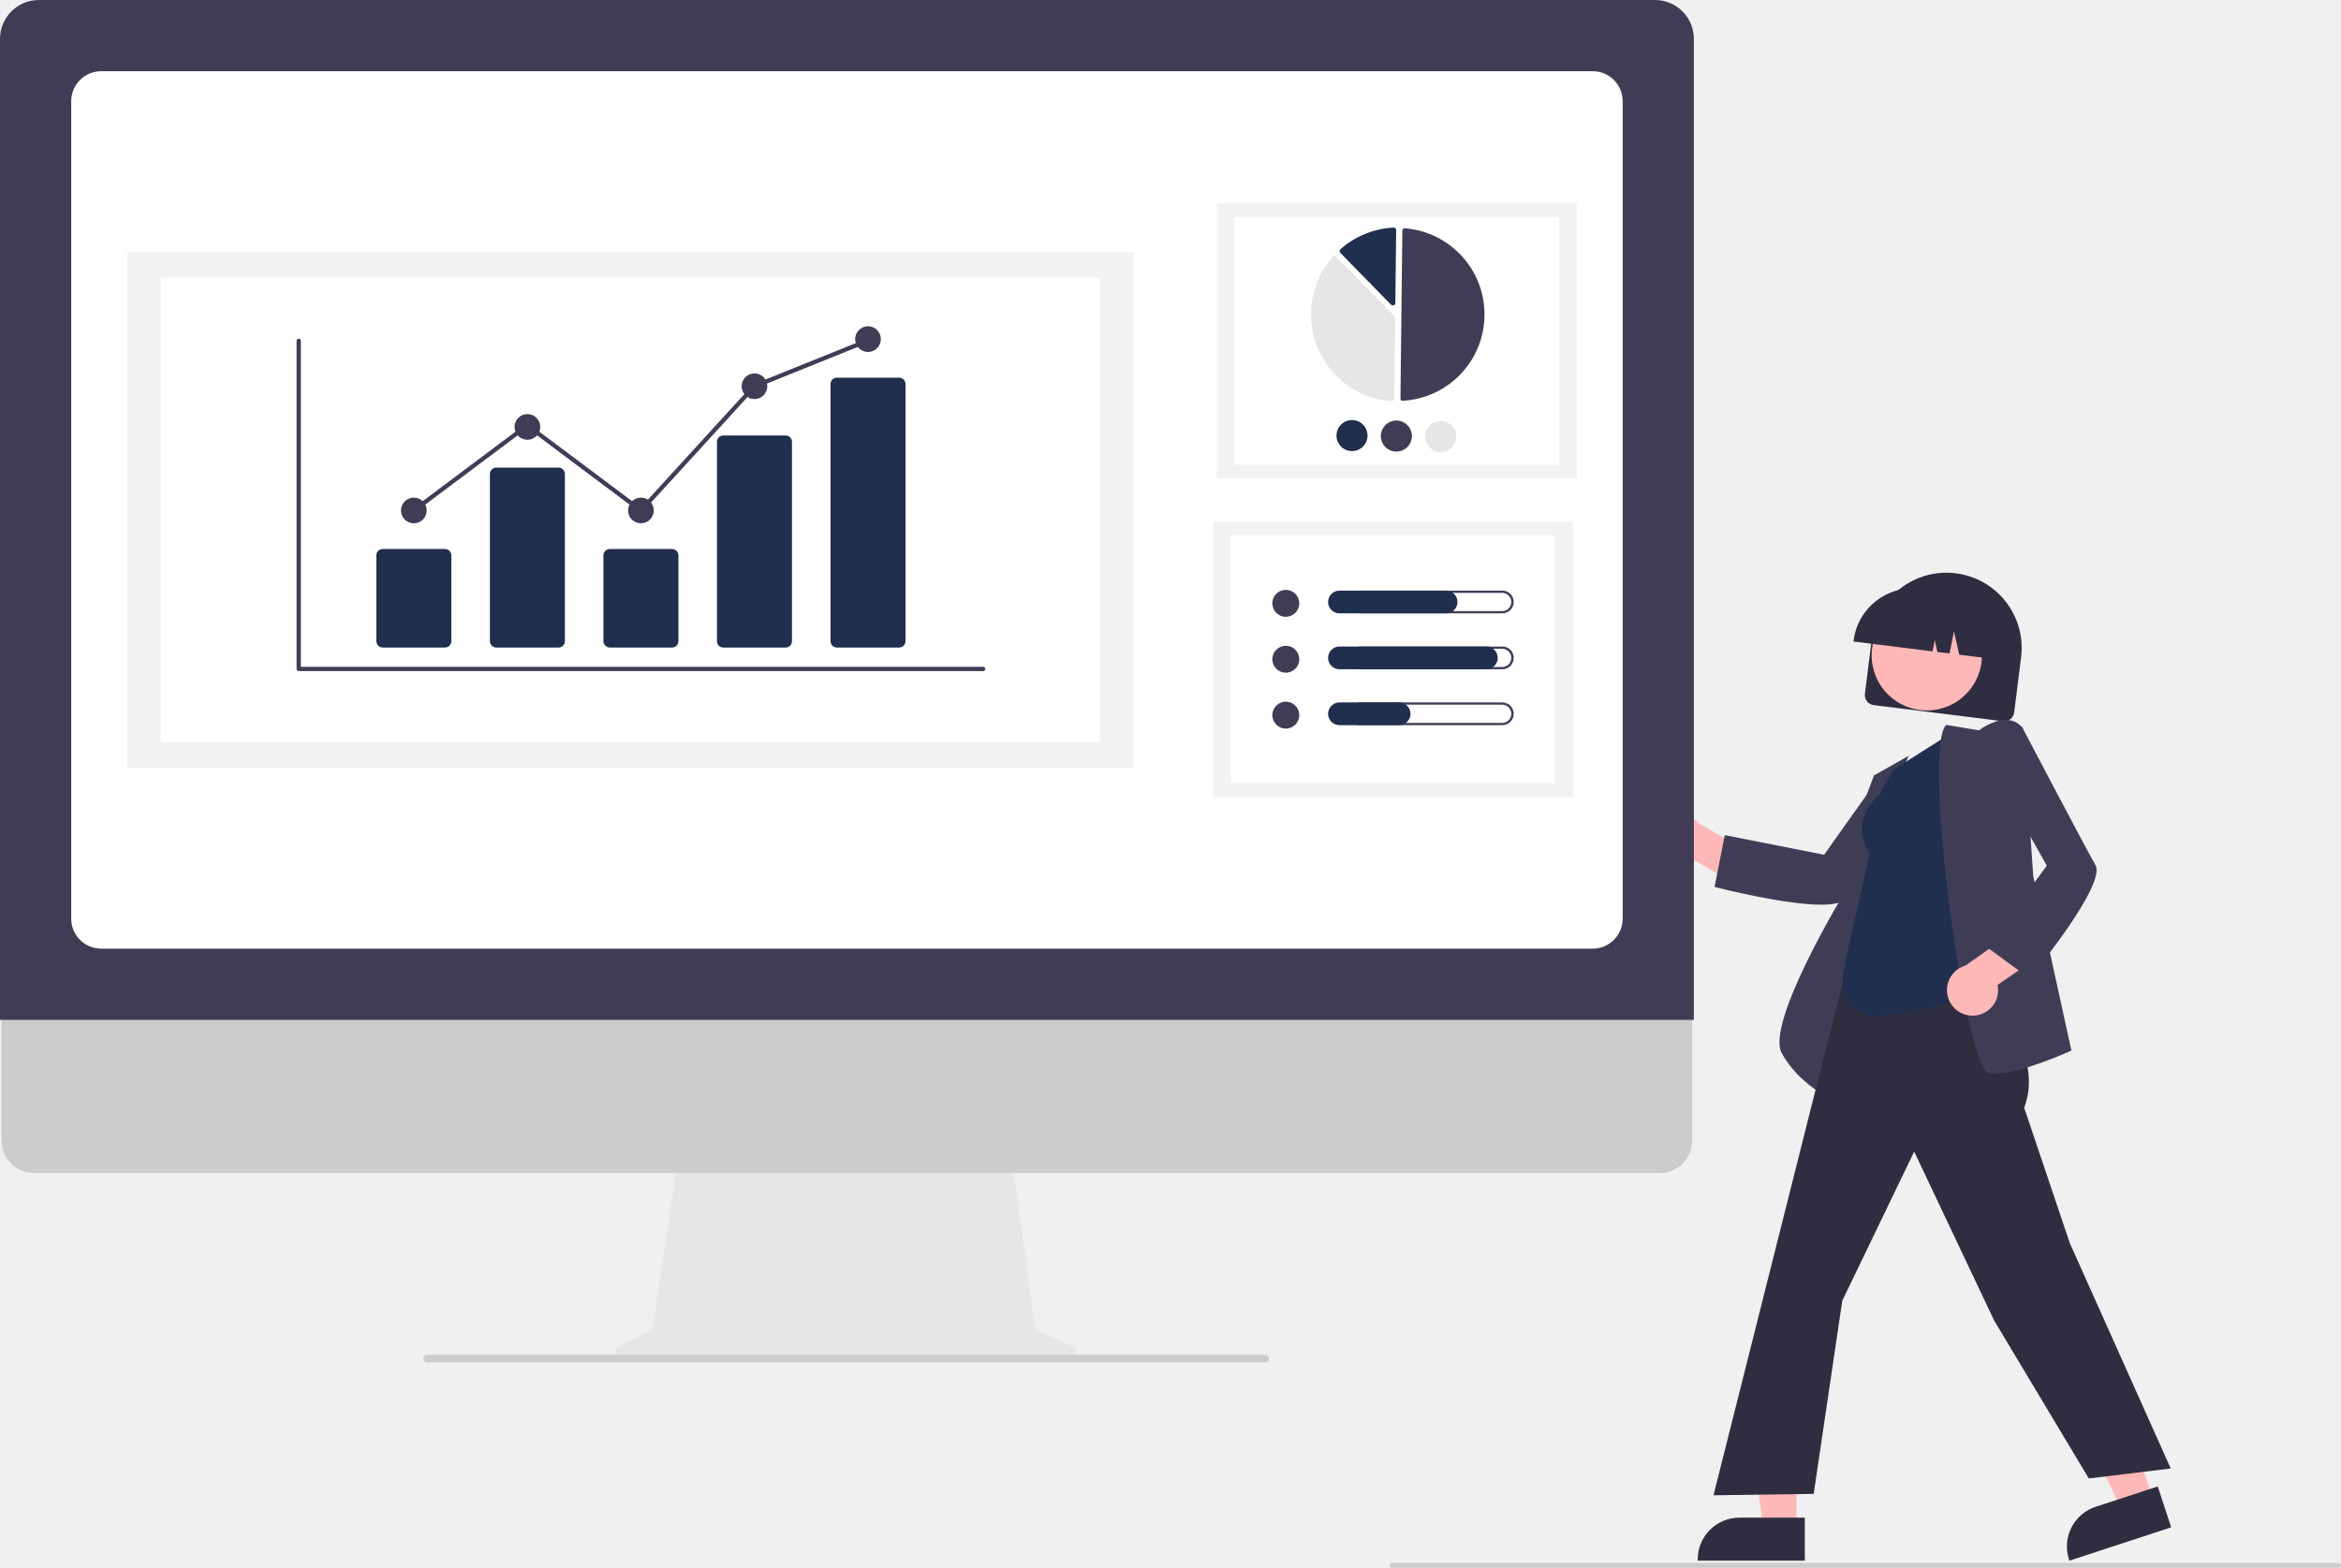
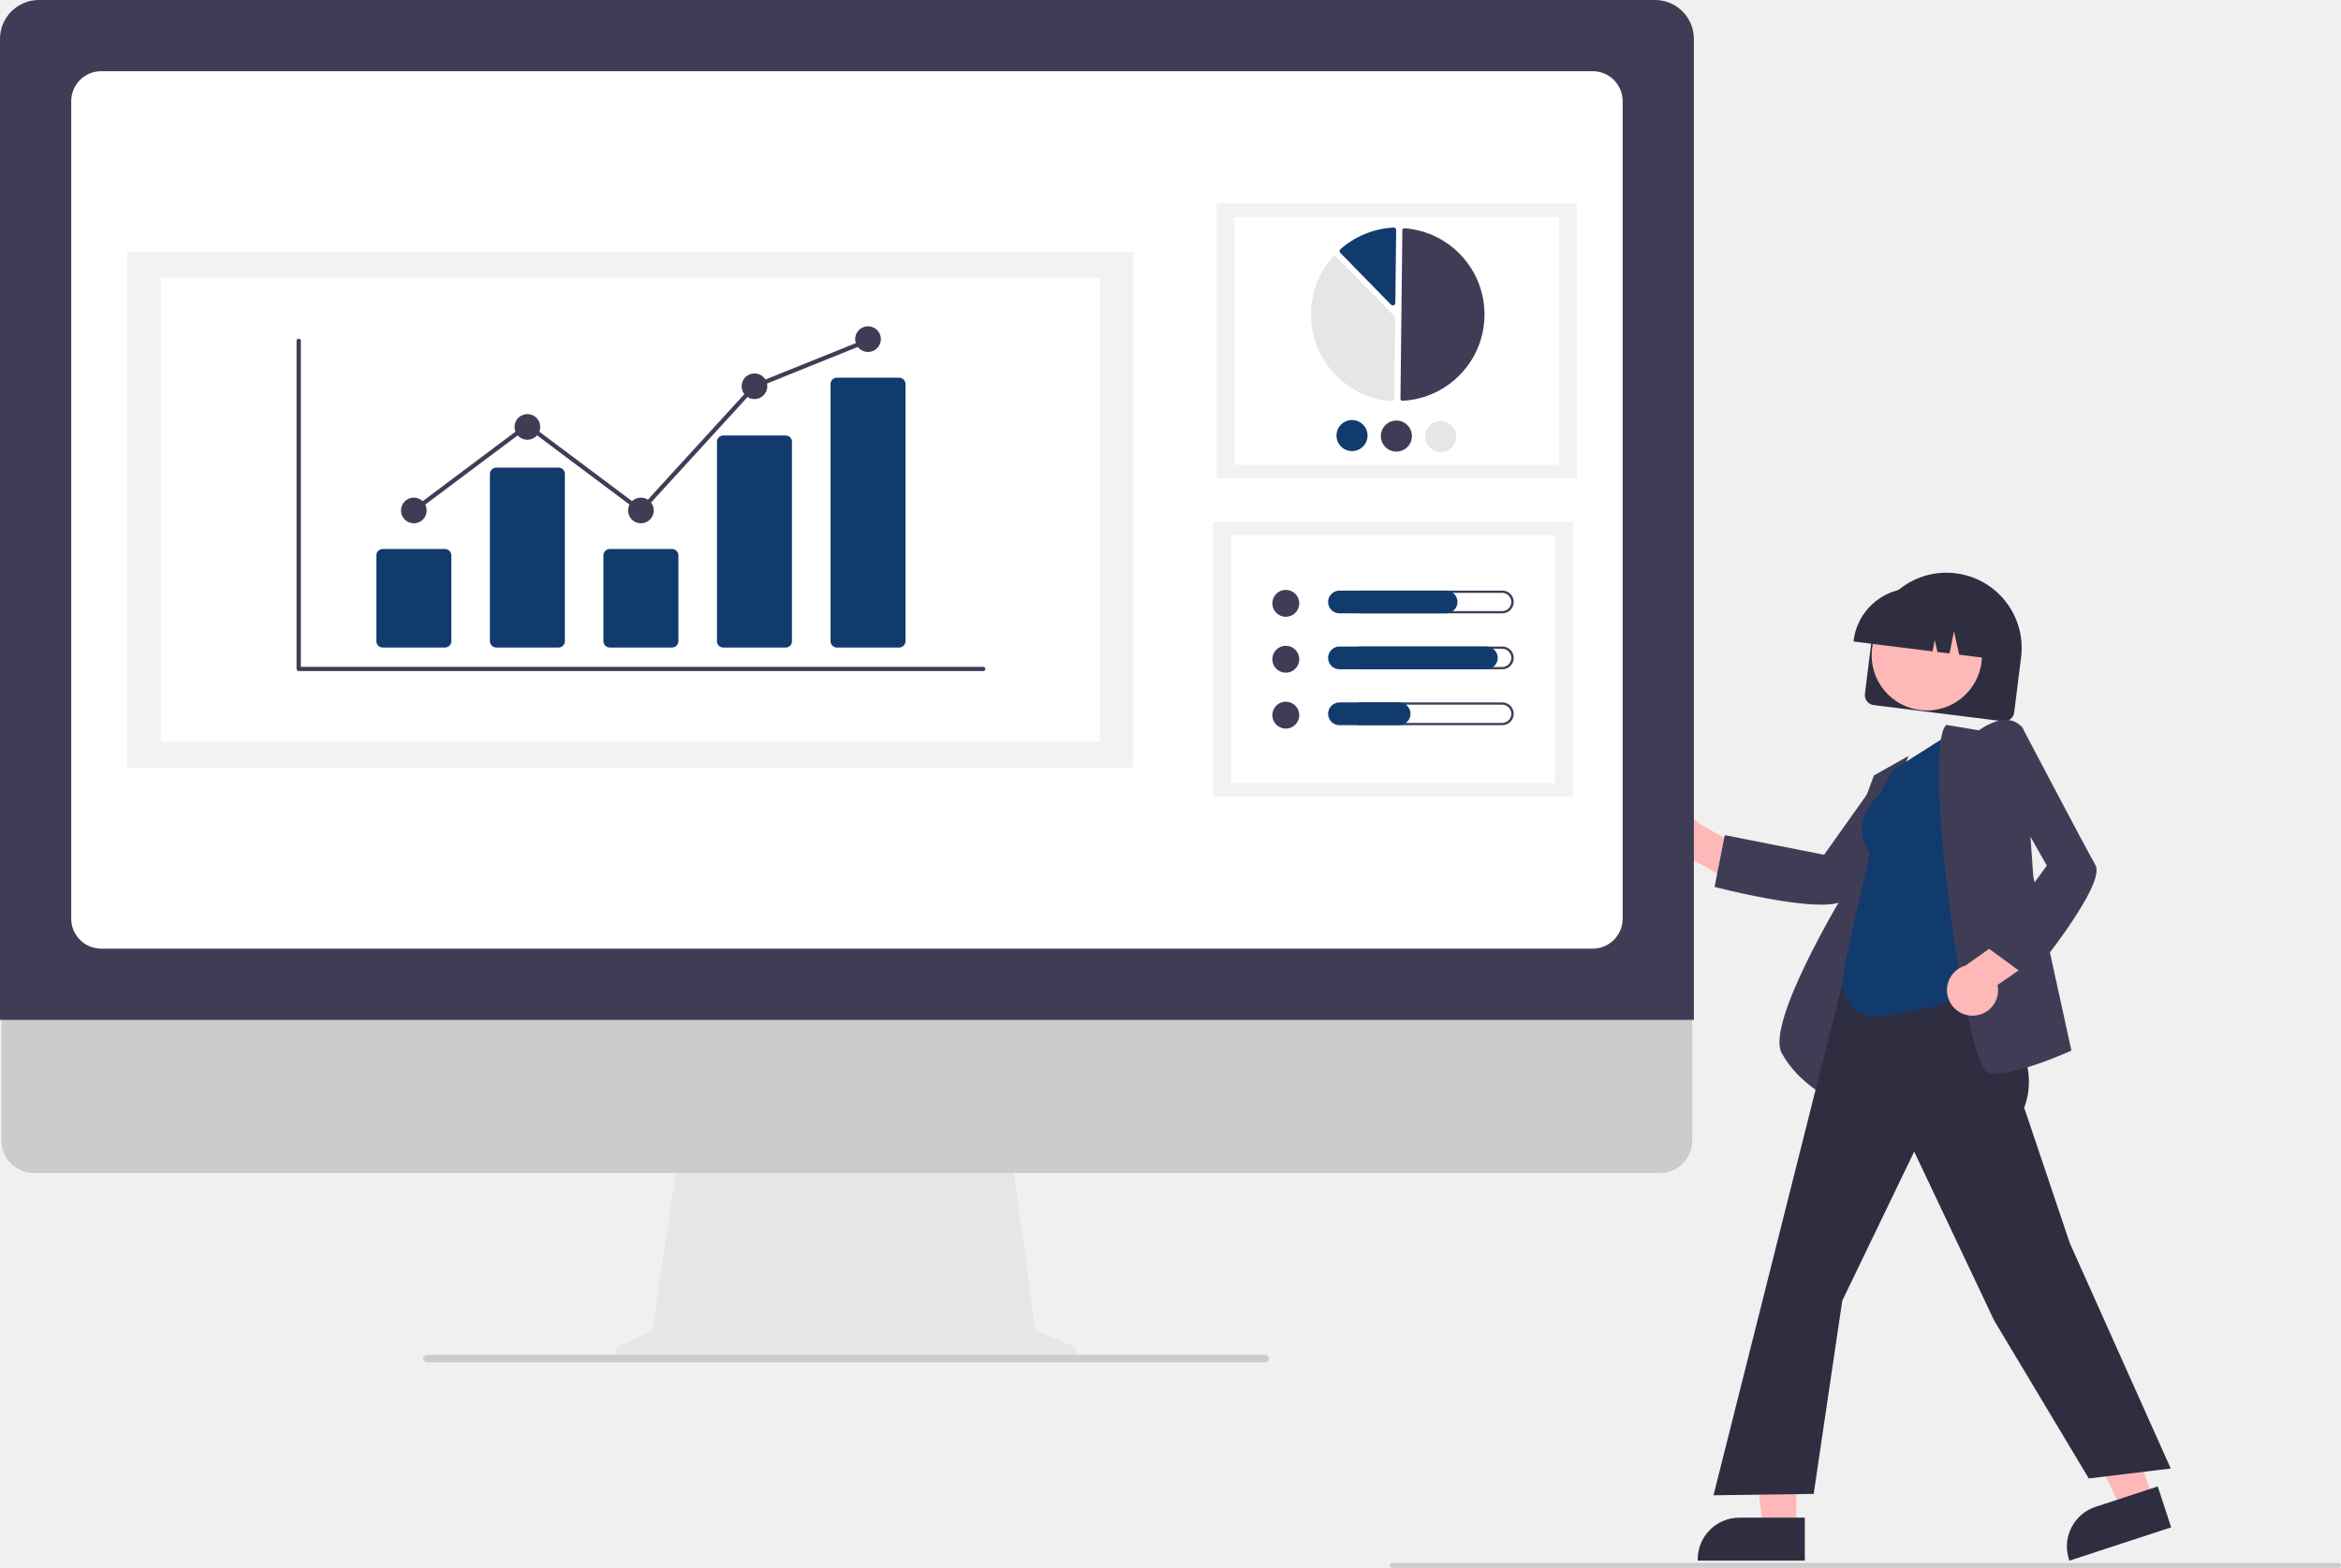
<svg xmlns="http://www.w3.org/2000/svg" data-name="Layer 1" width="942.547" height="631.439" viewBox="0 0 942.547 631.439">
  <path d="M879.59,413.72l2.798-22.427a30.285,30.285,0,0,1,60.103,7.498l-2.798,22.427a4.073,4.073,0,0,1-4.54,3.533l-52.03-6.491A4.073,4.073,0,0,1,879.59,413.72Z" transform="translate(-128.7264 -134.2805)" fill="#2f2e41" />
  <circle cx="775.786" cy="263.927" r="22.204" fill="#ffb8b8" />
  <path d="M875.055,392.201a23.984,23.984,0,0,1,26.738-20.806l4.486.56a23.983,23.983,0,0,1,20.806,26.738l-.056.449-9.479-1.183-2.104-9.456L913.67,397.474l-4.899-.611-1.061-4.771-.896,4.527-31.815-3.969Z" transform="translate(-128.7264 -134.2805)" fill="#2f2e41" />
  <path d="M795.916,477.411a10.228,10.228,0,0,0,15.284,3.515L831.367,492.74l10.168-10.504-28.714-16.283a10.283,10.283,0,0,0-16.905,11.459Z" transform="translate(-128.7264 -134.2805)" fill="#ffb8b8" />
  <path d="M862.013,498.639c-14.875,0-41.052-6.659-42.501-7.031l-.458-.117,4.12-20.859,39.982,7.897,21.721-30.587,24.937-2.535-.696.916c-.324.427-32.47,42.743-37.472,49.842C870.382,497.956,866.776,498.639,862.013,498.639Z" transform="translate(-128.7264 -134.2805)" fill="#3f3d56" />
  <path d="M866.001,576.928l-.595-.284c-.127-.061-12.765-6.208-19.311-18.209-6.515-11.944,23.983-62.612,26.117-66.128l.031-16.091L883.213,446.595l13.992-7.908L885.192,466.716Z" transform="translate(-128.7264 -134.2805)" fill="#3f3d56" />
  <polygon points="723.257 615.591 709.885 615.59 703.523 564.011 723.259 564.012 723.257 615.591" fill="#ffb8b8" />
  <path d="M855.393,762.833l-43.118-.002v-.545A16.784,16.784,0,0,1,829.058,745.504h.001l26.335.001Z" transform="translate(-128.7264 -134.2805)" fill="#2f2e41" />
  <polygon points="866.891 603.872 854.184 608.035 832.077 561.002 850.832 554.857 866.891 603.872" fill="#ffb8b8" />
  <path d="M1002.895,749.408,961.92,762.833l-.17-.518a16.784,16.784,0,0,1,10.722-21.174l.001-0,25.026-8.199Z" transform="translate(-128.7264 -134.2805)" fill="#2f2e41" />
  <path d="M969.726,729.72l-38.12-63.641L899.426,598.086l-28.958,60.061-11.504,77.788-40.343.561.159-.631L880.517,490.553l48.352,7.224-2.201,31.916,1.311,1.864c10.923,15.517,22.216,31.56,15.739,48.854l18.362,54.522,40.646,90.786Z" transform="translate(-128.7264 -134.2805)" fill="#2f2e41" />
-   <path d="M882.726,543.72c-7.006,0-15-8-10.853-21.658l-.269-.194,9.961-44.008c-8.693-12.432,2.768-22.691,3.842-23.608l5.471-9.847,24.138-15.308L927.229,530.57l-.181.173C918.228,539.182,888.604,543.72,882.726,543.72Z" transform="translate(-128.7264 -134.2805)" fill="#202F4E" />
+   <path d="M882.726,543.72c-7.006,0-15-8-10.853-21.658l-.269-.194,9.961-44.008c-8.693-12.432,2.768-22.691,3.842-23.608l5.471-9.847,24.138-15.308L927.229,530.57l-.181.173C918.228,539.182,888.604,543.72,882.726,543.72Z" transform="translate(-128.7264 -134.2805)" fill="#123B6D" />
  <path d="M932.159,566.617a11.881,11.881,0,0,1-2.851-.302c-.939-.235-2.458-1.431-4.807-9.077-9.336-30.397-20.359-121.86-12.351-130.811l.183-.205,13.149,2.191c1.093-.807,6.829-4.811,12.121-4.114a8.033,8.033,0,0,1,5.497,3.249l.091.119,4.189,59.594,15.346,70.131-.368.167C961.466,557.966,942.303,566.617,932.159,566.617Z" transform="translate(-128.7264 -134.2805)" fill="#3f3d56" />
  <path d="M923.317,543.324a10.228,10.228,0,0,0,9.662-12.353l19.249-13.258-5.204-13.662-26.92,19.104a10.283,10.283,0,0,0,3.212,20.169Z" transform="translate(-128.7264 -134.2805)" fill="#ffb8b8" />
  <path d="M945.876,528.337l-17.146-12.573,24.101-32.864L934.336,450.261l8.275-23.661.535,1.019c.249.475,24.948,47.527,29.257,55.067,4.483,7.844-24.97,43.761-26.226,45.285Z" transform="translate(-128.7264 -134.2805)" fill="#3f3d56" />
  <path d="M560.206,676.255l-14.592-6.144-10.01-73.151H402.299L391.449,669.812l-13.055,6.527a3.1,3.1,0,0,0,1.387,5.873H559.003A3.1,3.1,0,0,0,560.206,676.255Z" transform="translate(-128.7264 -134.2805)" fill="#e6e6e6" />
  <path d="M797.098,606.692H142.268a12.973,12.973,0,0,1-12.944-12.973V501.379h680.718v92.34A12.974,12.974,0,0,1,797.098,606.692Z" transform="translate(-128.7264 -134.2805)" fill="#ccc" />
  <path d="M810.726,545.021h-682V149.92A15.657,15.657,0,0,1,144.366,134.28H795.087a15.657,15.657,0,0,1,15.64,15.639Z" transform="translate(-128.7264 -134.2805)" fill="#3f3d56" />
  <path d="M769.993,516.344H169.46a12.07,12.07,0,0,1-12.057-12.057v-329.274a12.071,12.071,0,0,1,12.057-12.057H769.993a12.071,12.071,0,0,1,12.057,12.057v329.274A12.07,12.07,0,0,1,769.993,516.344Z" transform="translate(-128.7264 -134.2805)" fill="#fff" />
  <path d="M638.146,682.975l-337.448,0a1.567,1.567,0,0,1-1.539-1.134,1.529,1.529,0,0,1,1.477-1.919l337.385,0a1.615,1.615,0,0,1,1.616,1.194A1.528,1.528,0,0,1,638.146,682.975Z" transform="translate(-128.7264 -134.2805)" fill="#ccc" />
  <rect x="489.86" y="81.909" width="144.996" height="110.773" fill="#f2f2f2" />
  <rect x="497.065" y="87.414" width="130.586" height="99.765" fill="#fff" />
  <path d="M693.377,295.695q.026 0.0.052-.001a34.817,34.817,0,0,0,.779-69.489.794.794,0,0,0-.601.208.786.786,0,0,0-.257.576l-.761,67.902a.797.797,0,0,0,.788.804Z" transform="translate(-128.7264 -134.2805)" fill="#3f3d56" />
  <path d="M666.072,237.433a1.025,1.025,0,0,1,.72.307l23.376,23.906a1.014,1.014,0,0,1,.291.725l-.364,32.491a1.011,1.011,0,0,1-.33.74,1.026,1.026,0,0,1-.771.268,35.044,35.044,0,0,1-23.7-58.091,1.026,1.026,0,0,1,.741-.347Q666.053,237.433,666.072,237.433Z" transform="translate(-128.7264 -134.2805)" fill="#e6e6e6" />
-   <path d="M689.842,225.927a1.029,1.029,0,0,1,.699.286,1.011,1.011,0,0,1,.314.748l-.329,29.316a1.021,1.021,0,0,1-1.75.702L668.378,236.118a1.023,1.023,0,0,1,.055-1.482,35.118,35.118,0,0,1,21.346-8.708C689.8,225.927,689.821,225.927,689.842,225.927Z" transform="translate(-128.7264 -134.2805)" fill="#202F4E" />
-   <path d="M679.334,309.775a6.253,6.253,0,1,1-6.183-6.323A6.261,6.261,0,0,1,679.334,309.775Z" transform="translate(-128.7264 -134.2805)" fill="#202F4E" />
+   <path d="M689.842,225.927a1.029,1.029,0,0,1,.699.286,1.011,1.011,0,0,1,.314.748l-.329,29.316a1.021,1.021,0,0,1-1.75.702L668.378,236.118a1.023,1.023,0,0,1,.055-1.482,35.118,35.118,0,0,1,21.346-8.708C689.8,225.927,689.821,225.927,689.842,225.927Z" transform="translate(-128.7264 -134.2805)" fill="#123B6D" />
+   <path d="M679.334,309.775a6.253,6.253,0,1,1-6.183-6.323A6.261,6.261,0,0,1,679.334,309.775Z" transform="translate(-128.7264 -134.2805)" fill="#123B6D" />
  <path d="M697.199,309.976a6.253,6.253,0,1,1-6.183-6.323A6.261,6.261,0,0,1,697.199,309.976Z" transform="translate(-128.7264 -134.2805)" fill="#3f3d56" />
  <path d="M715.065,310.176a6.253,6.253,0,1,1-6.183-6.323A6.261,6.261,0,0,1,715.065,310.176Z" transform="translate(-128.7264 -134.2805)" fill="#e6e6e6" />
  <rect x="488.333" y="210.116" width="144.996" height="110.773" fill="#f2f2f2" />
  <rect x="495.538" y="215.621" width="130.586" height="99.765" fill="#fff" />
  <circle cx="517.695" cy="242.988" r="5.422" fill="#3f3d56" />
  <path d="M733.539,373.049a3.677,3.677,0,1,1,0,7.354H676.513a3.677,3.677,0,1,1,0-7.354h57.026m0-.901H676.513a4.578,4.578,0,1,0,0,9.155h57.026a4.578,4.578,0,1,0,0-9.155Z" transform="translate(-128.7264 -134.2805)" fill="#3f3d56" />
-   <path d="M711.038,381.304h-42.928a4.578,4.578,0,1,1,0-9.155h42.928a4.578,4.578,0,0,1,0,9.155Z" transform="translate(-128.7264 -134.2805)" fill="#202F4E" />
+   <path d="M711.038,381.304h-42.928a4.578,4.578,0,1,1,0-9.155h42.928a4.578,4.578,0,0,1,0,9.155Z" transform="translate(-128.7264 -134.2805)" fill="#123B6D" />
  <circle cx="517.695" cy="265.503" r="5.422" fill="#3f3d56" />
  <path d="M733.539,395.564a3.677,3.677,0,1,1,0,7.354H676.513a3.677,3.677,0,1,1,0-7.354h57.026m0-.901H676.513a4.578,4.578,0,1,0,0,9.155h57.026a4.578,4.578,0,1,0,0-9.155Z" transform="translate(-128.7264 -134.2805)" fill="#3f3d56" />
-   <path d="M727.248,403.819h-59.139a4.578,4.578,0,1,1,0-9.155h59.139a4.578,4.578,0,0,1,0,9.155Z" transform="translate(-128.7264 -134.2805)" fill="#202F4E" />
+   <path d="M727.248,403.819h-59.139a4.578,4.578,0,1,1,0-9.155h59.139a4.578,4.578,0,0,1,0,9.155Z" transform="translate(-128.7264 -134.2805)" fill="#123B6D" />
  <circle cx="517.695" cy="288.018" r="5.422" fill="#3f3d56" />
  <path d="M733.539,418.079a3.677,3.677,0,1,1,0,7.354H676.513a3.677,3.677,0,1,1,0-7.354h57.026m0-.901H676.513a4.578,4.578,0,1,0,0,9.155h57.026a4.578,4.578,0,1,0,0-9.155Z" transform="translate(-128.7264 -134.2805)" fill="#3f3d56" />
-   <path d="M692.125,426.334H668.109a4.578,4.578,0,1,1,0-9.155H692.125a4.578,4.578,0,0,1,0,9.155Z" transform="translate(-128.7264 -134.2805)" fill="#202F4E" />
+   <path d="M692.125,426.334H668.109a4.578,4.578,0,1,1,0-9.155H692.125a4.578,4.578,0,0,1,0,9.155Z" transform="translate(-128.7264 -134.2805)" fill="#123B6D" />
  <rect x="51.188" y="101.508" width="405.093" height="207.61" fill="#f2f2f2" />
  <rect x="64.692" y="111.824" width="378.087" height="186.978" fill="#fff" />
  <path d="M524.614,404.557H248.996a.863.863,0,0,1-.863-.863V271.591a.863.863,0,1,1,1.725,0V402.832H524.614a.863.863,0,0,1,0,1.725Z" transform="translate(-128.7264 -134.2805)" fill="#3f3d56" />
-   <path d="M307.884,395.069H282.815a2.563,2.563,0,0,1-2.561-2.56V357.952a2.563,2.563,0,0,1,2.561-2.56h25.069a2.563,2.563,0,0,1,2.561,2.56v34.557A2.563,2.563,0,0,1,307.884,395.069Z" transform="translate(-128.7264 -134.2805)" fill="#202F4E" />
-   <path d="M353.599,395.069H328.531a2.563,2.563,0,0,1-2.561-2.56V325.174a2.563,2.563,0,0,1,2.561-2.56h25.069a2.563,2.563,0,0,1,2.561,2.56v67.334A2.563,2.563,0,0,1,353.599,395.069Z" transform="translate(-128.7264 -134.2805)" fill="#202F4E" />
-   <path d="M399.315,395.069H374.246a2.563,2.563,0,0,1-2.561-2.56V357.952a2.563,2.563,0,0,1,2.561-2.56h25.069a2.563,2.563,0,0,1,2.561,2.56v34.557A2.563,2.563,0,0,1,399.315,395.069Z" transform="translate(-128.7264 -134.2805)" fill="#202F4E" />
-   <path d="M445.031,395.069H419.962a2.507,2.507,0,0,1-2.561-2.444V312.12a2.507,2.507,0,0,1,2.561-2.444h25.069a2.507,2.507,0,0,1,2.561,2.444v80.505A2.507,2.507,0,0,1,445.031,395.069Z" transform="translate(-128.7264 -134.2805)" fill="#202F4E" />
-   <path d="M490.746,395.069H465.678a2.563,2.563,0,0,1-2.561-2.56V288.947a2.563,2.563,0,0,1,2.561-2.56H490.746a2.563,2.563,0,0,1,2.561,2.56V392.509A2.563,2.563,0,0,1,490.746,395.069Z" transform="translate(-128.7264 -134.2805)" fill="#202F4E" />
+   <path d="M307.884,395.069H282.815a2.563,2.563,0,0,1-2.561-2.56V357.952a2.563,2.563,0,0,1,2.561-2.56h25.069a2.563,2.563,0,0,1,2.561,2.56v34.557A2.563,2.563,0,0,1,307.884,395.069Z" transform="translate(-128.7264 -134.2805)" fill="#123B6D" />
+   <path d="M353.599,395.069H328.531a2.563,2.563,0,0,1-2.561-2.56V325.174a2.563,2.563,0,0,1,2.561-2.56h25.069a2.563,2.563,0,0,1,2.561,2.56v67.334A2.563,2.563,0,0,1,353.599,395.069Z" transform="translate(-128.7264 -134.2805)" fill="#123B6D" />
+   <path d="M399.315,395.069H374.246a2.563,2.563,0,0,1-2.561-2.56V357.952a2.563,2.563,0,0,1,2.561-2.56h25.069a2.563,2.563,0,0,1,2.561,2.56v34.557A2.563,2.563,0,0,1,399.315,395.069Z" transform="translate(-128.7264 -134.2805)" fill="#123B6D" />
+   <path d="M445.031,395.069H419.962a2.507,2.507,0,0,1-2.561-2.444V312.12a2.507,2.507,0,0,1,2.561-2.444h25.069a2.507,2.507,0,0,1,2.561,2.444v80.505A2.507,2.507,0,0,1,445.031,395.069Z" transform="translate(-128.7264 -134.2805)" fill="#123B6D" />
+   <path d="M490.746,395.069H465.678a2.563,2.563,0,0,1-2.561-2.56V288.947a2.563,2.563,0,0,1,2.561-2.56H490.746a2.563,2.563,0,0,1,2.561,2.56V392.509A2.563,2.563,0,0,1,490.746,395.069Z" transform="translate(-128.7264 -134.2805)" fill="#123B6D" />
  <circle cx="166.623" cy="205.585" r="5.175" fill="#3f3d56" />
  <circle cx="212.339" cy="171.945" r="5.175" fill="#3f3d56" />
  <circle cx="258.054" cy="205.585" r="5.175" fill="#3f3d56" />
  <circle cx="303.77" cy="155.556" r="5.175" fill="#3f3d56" />
  <circle cx="349.486" cy="136.58" r="5.175" fill="#3f3d56" />
  <polygon points="258.163 206.744 212.339 172.421 167.14 206.275 166.106 204.895 212.339 170.265 257.945 204.425 303.266 154.83 303.447 154.756 349.163 136.337 349.808 137.937 304.274 156.283 258.163 206.744" fill="#3f3d56" />
  <path d="M1070.274,765.72h-381a1,1,0,0,1,0-2h381a1,1,0,0,1,0,2Z" transform="translate(-128.7264 -134.2805)" fill="#ccc" />
</svg>
